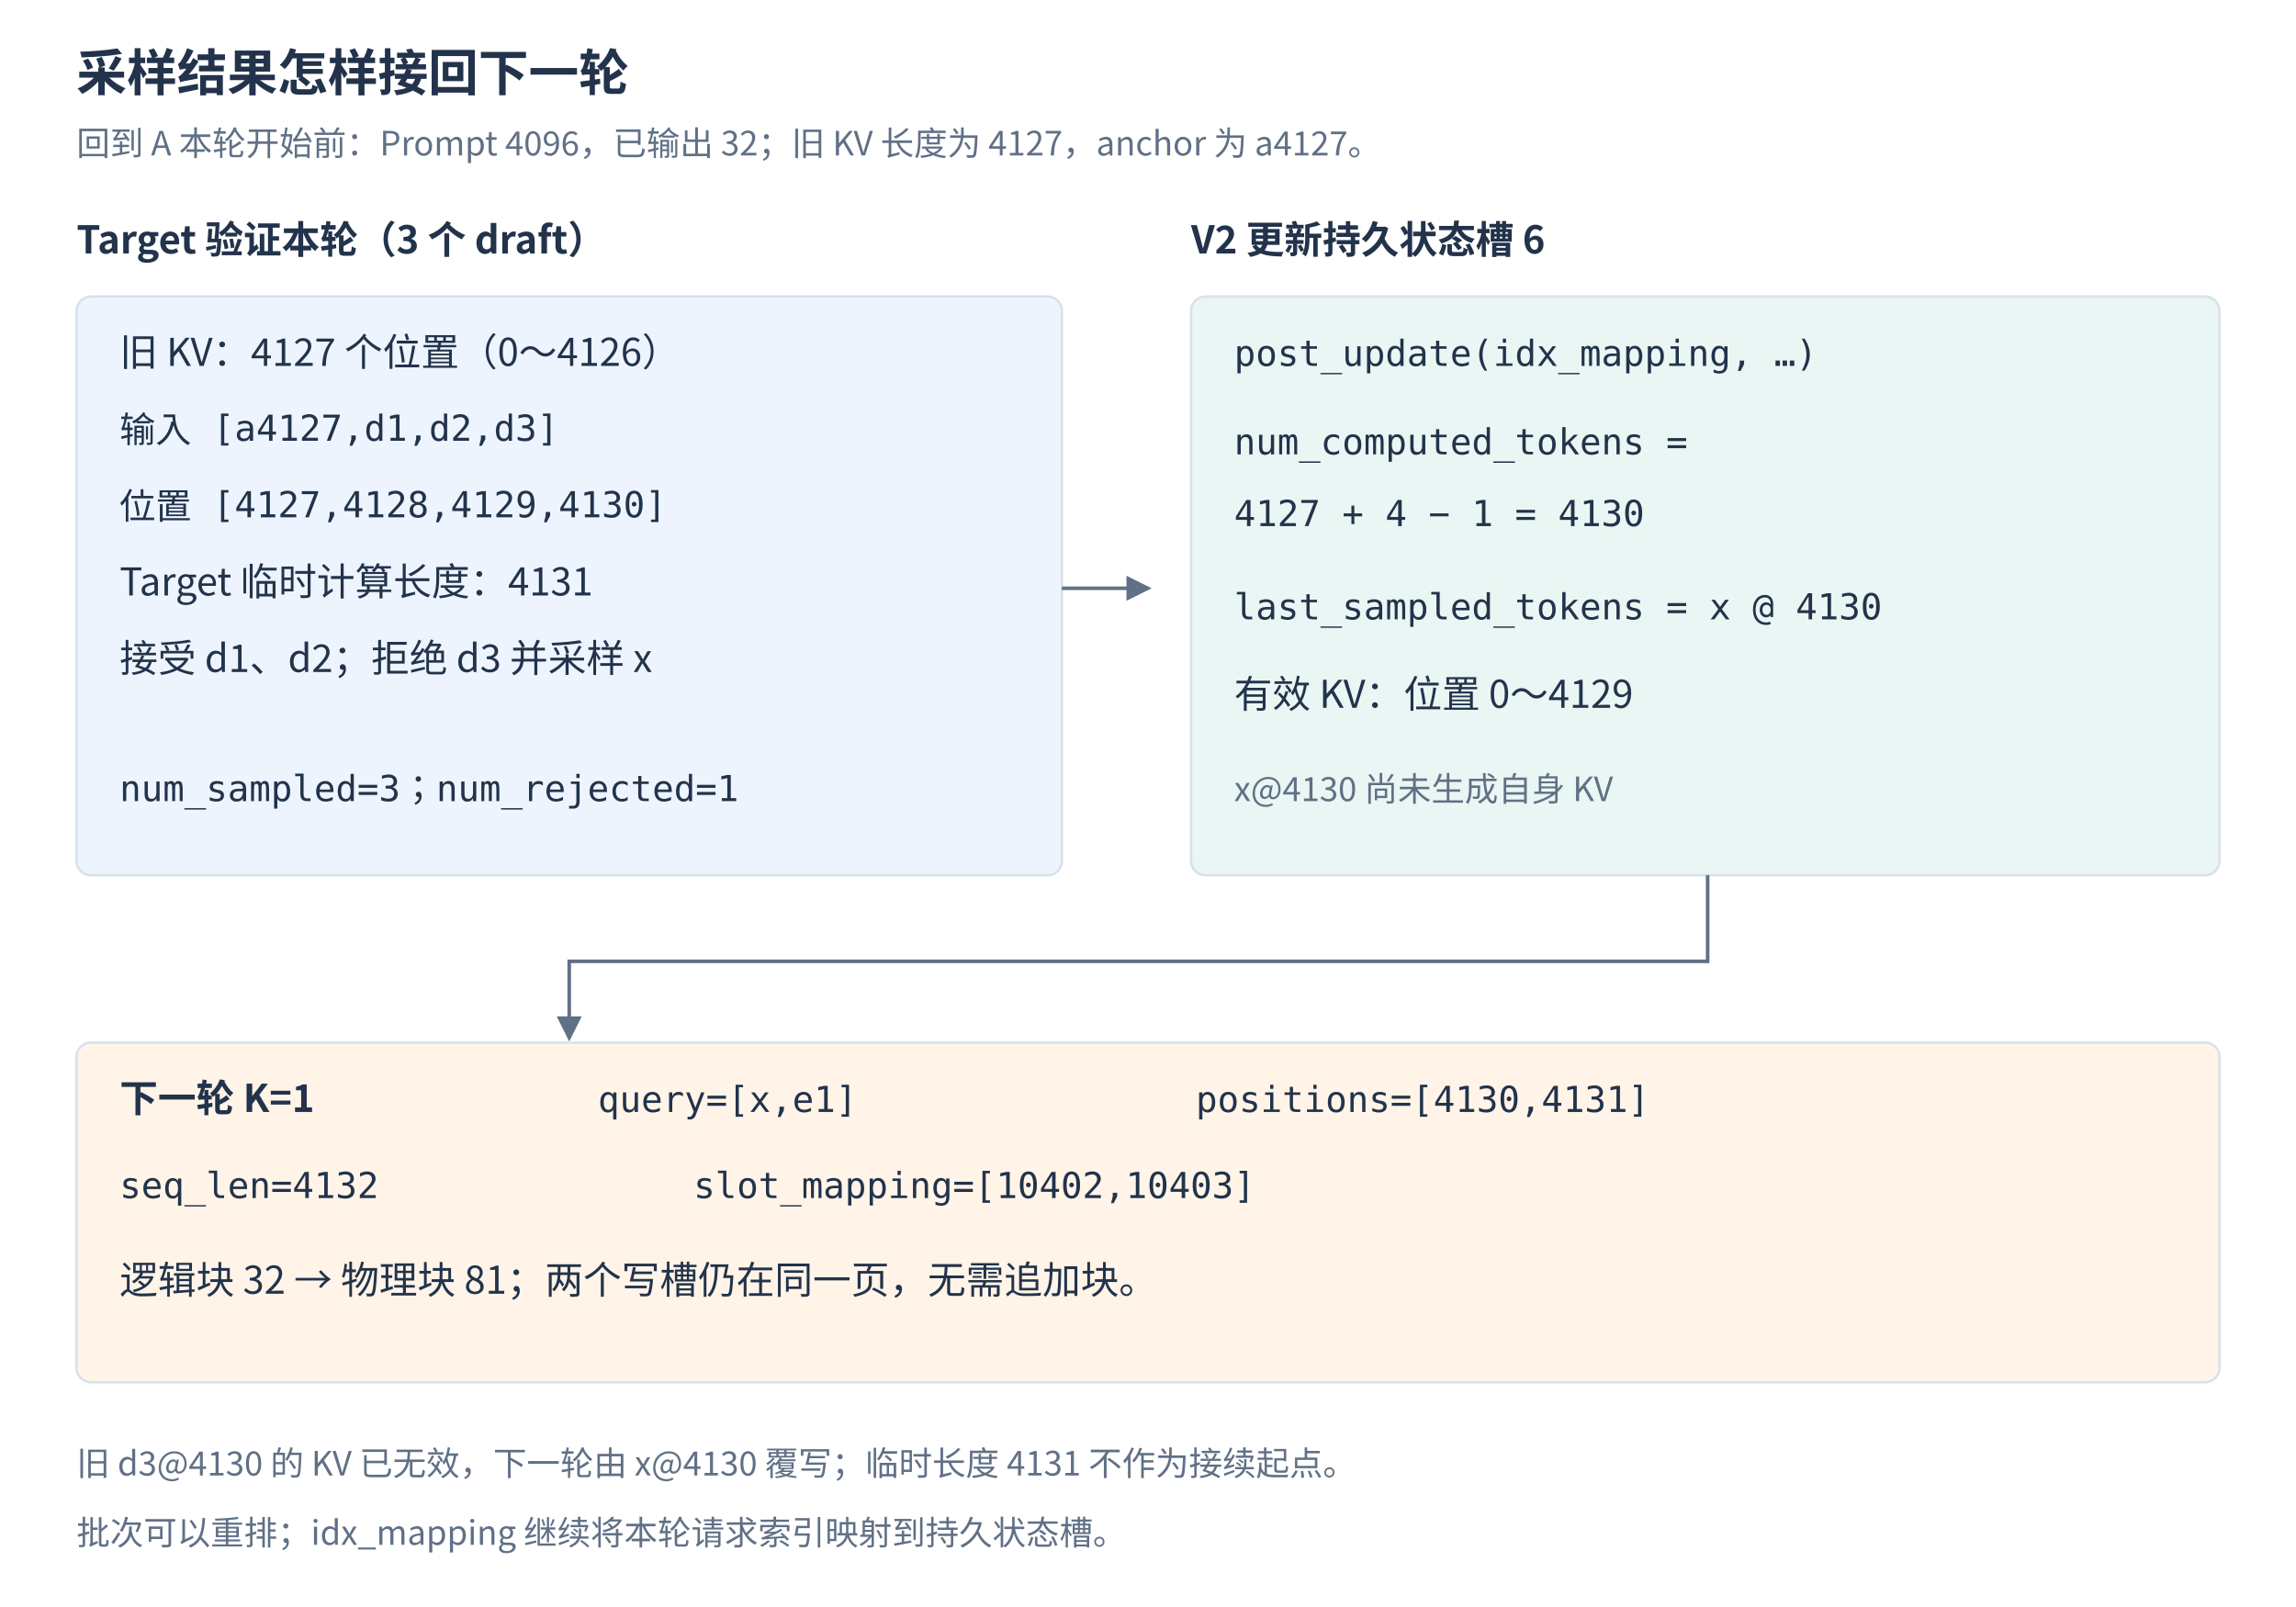
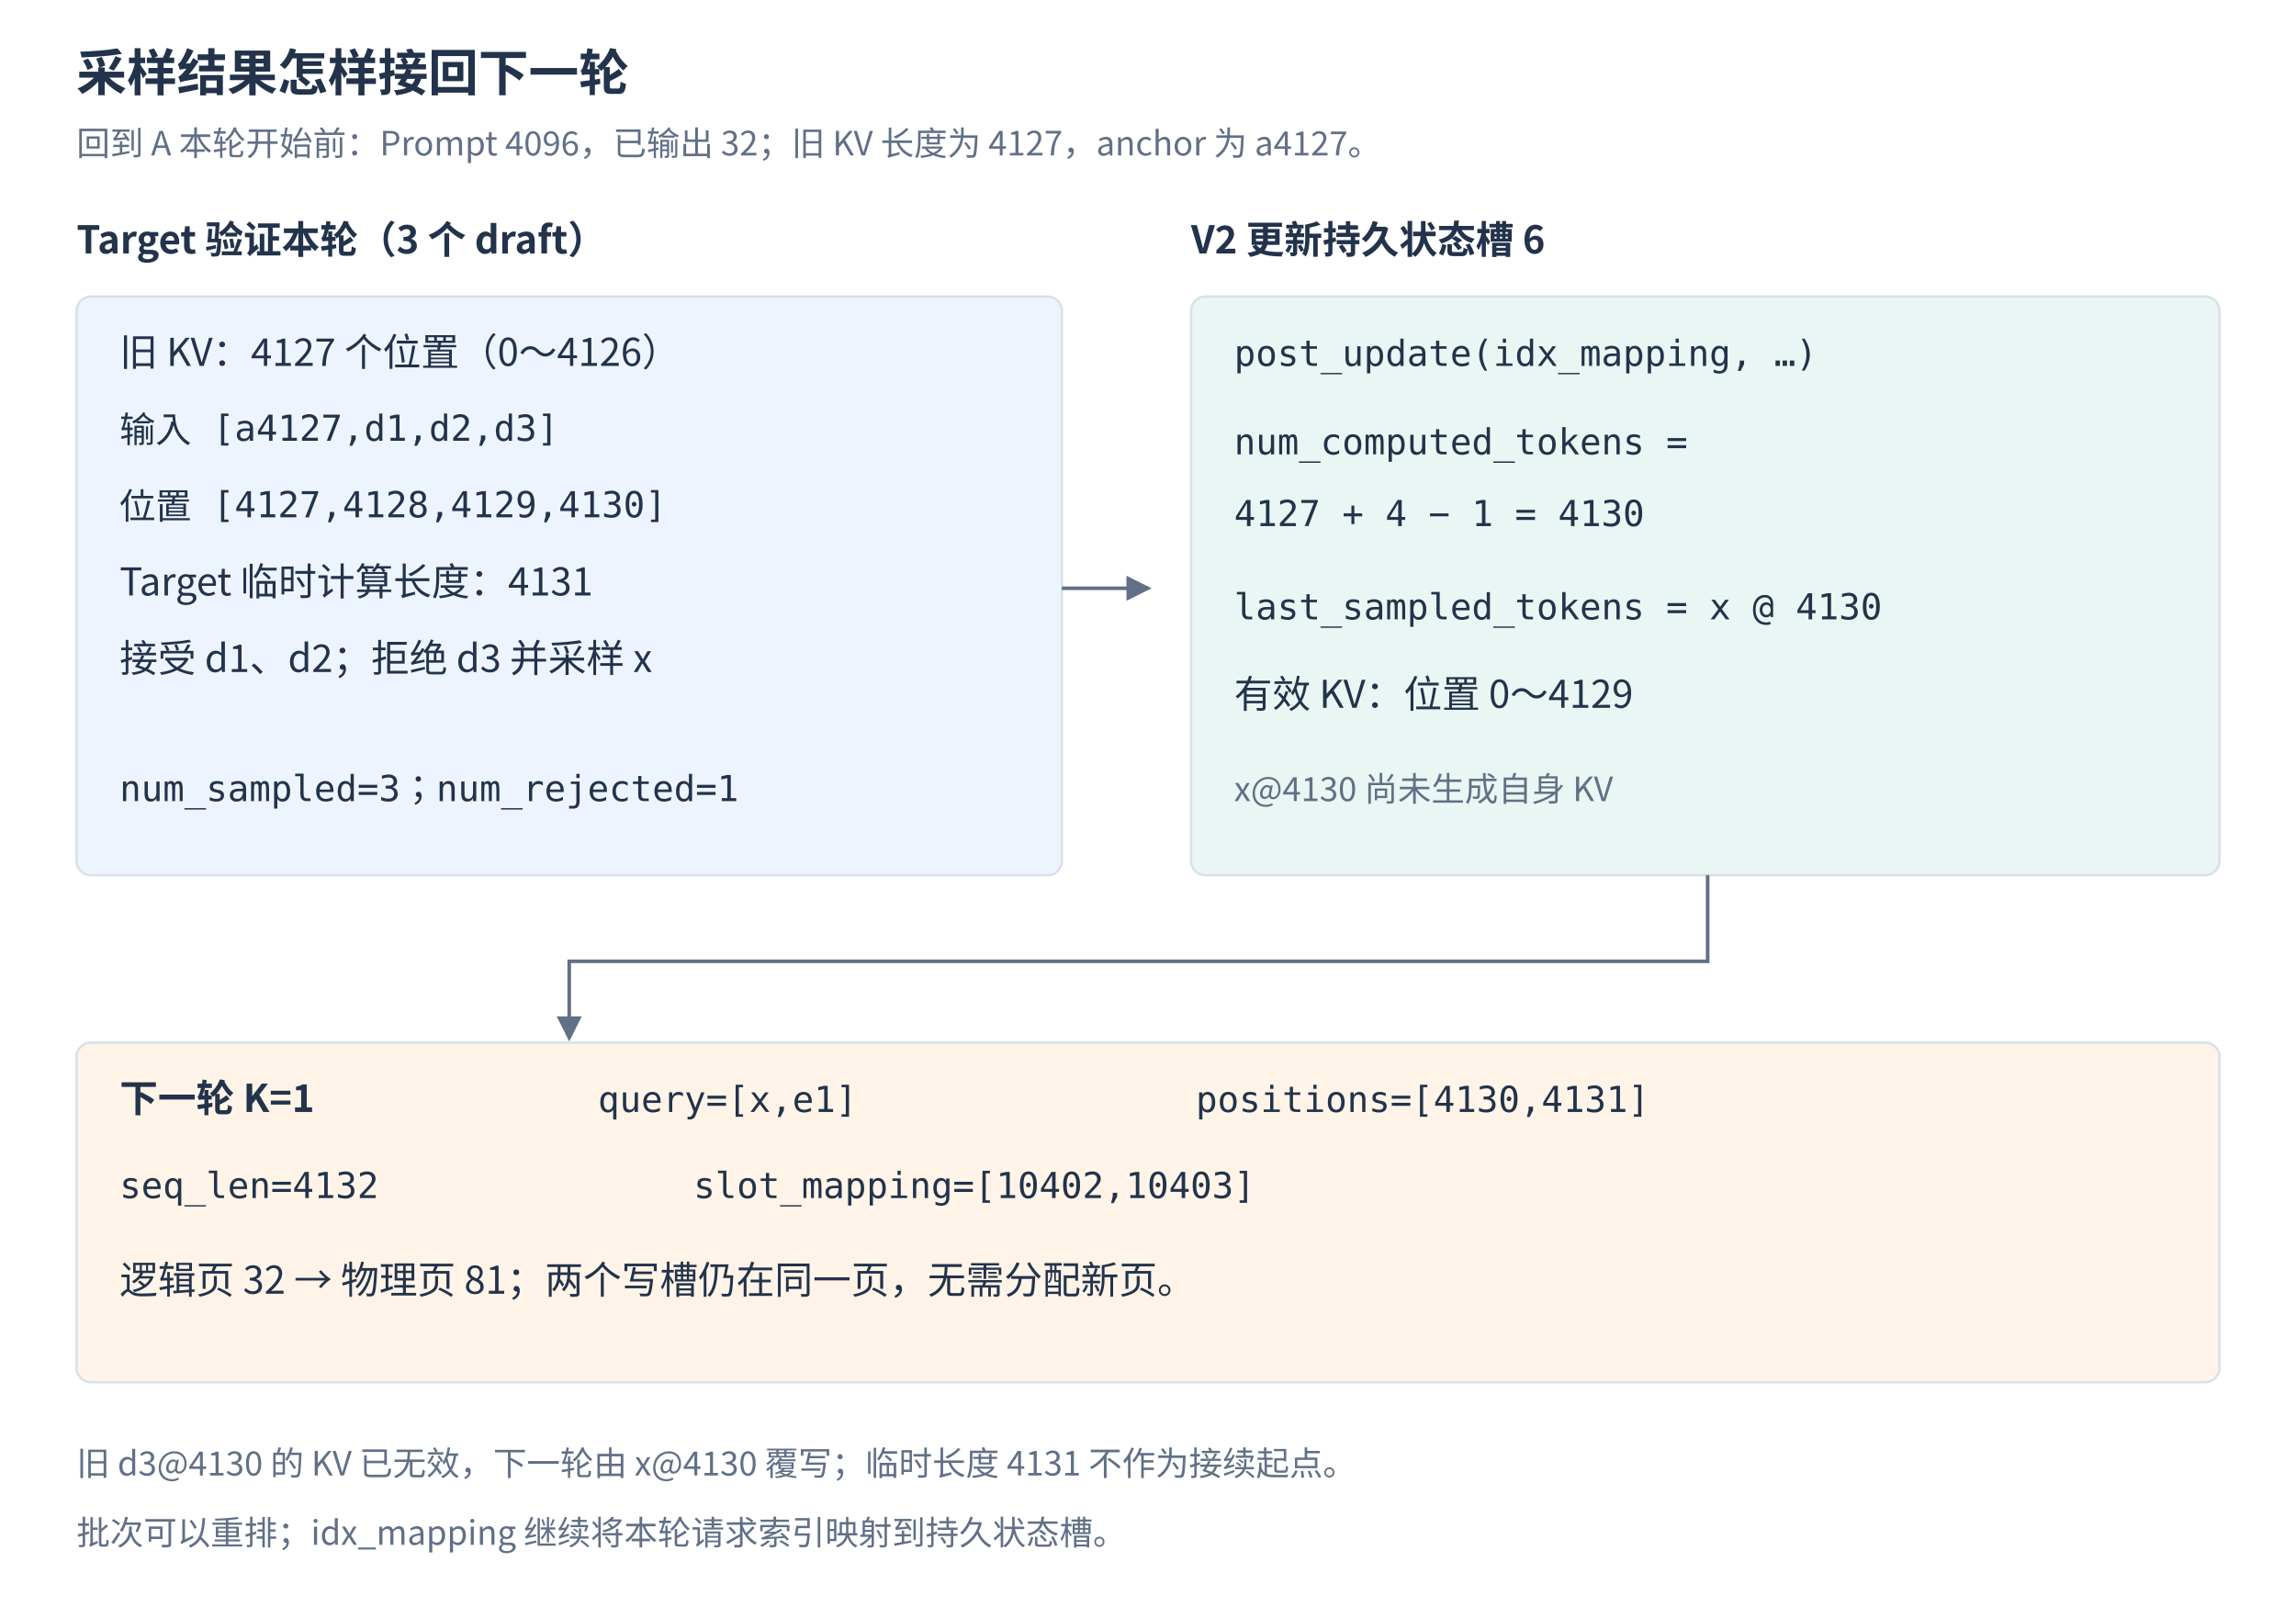
<svg xmlns="http://www.w3.org/2000/svg" width="960" height="672" viewBox="0 0 960 672" role="img" aria-labelledby="title desc">
  <defs>
    <marker id="arrow" markerWidth="7" markerHeight="7" refX="6" refY="3.5" orient="auto">
      <path d="M0 0 L7 3.5 L0 7" fill="#607086" />
    </marker>
    <style>text{font-family:"PingFang SC","Microsoft YaHei","Noto Sans CJK SC",sans-serif;fill:#22334b}.title{font-size:21px;font-weight:600}.head{font-size:16px;font-weight:600}.body{font-size:16px}.small{font-size:14px;fill:#607086}.mono{font-family:ui-monospace,"SFMono-Regular",Consolas,"PingFang SC",monospace;font-size:15px}</style>
  </defs>
  <rect width="960" height="672" fill="#fff" />
  <text x="32" y="38" class="title">采样结果怎样接回下一轮</text>
  <text x="32" y="65" class="small">回到 A 本轮开始前：Prompt 4096，已输出 32；旧 KV 长度为 4127，anchor 为 a4127。</text>
  <text x="32" y="106" class="head">Target 验证本轮（3 个 draft）</text>
  <text x="498" y="106" class="head">V2 更新持久状态槽 6</text>
  <rect x="32" y="124" width="412" height="242" rx="6" fill="#edf4fe" stroke="#d8e1eb" />
  <text x="50" y="153" class="body">旧 KV：4127 个位置（0～4126）</text>
  <text x="50" y="185" class="mono">输入 [a4127,d1,d2,d3]</text>
  <text x="50" y="217" class="mono">位置 [4127,4128,4129,4130]</text>
  <text x="50" y="249" class="body">Target 临时计算长度：4131</text>
  <text x="50" y="281" class="body">接受 d1、d2；拒绝 d3 并采样 x</text>
  <text x="50" y="335" class="mono">num_sampled=3；num_rejected=1</text>
  <path d="M444 246 H480" fill="none" stroke="#607086" stroke-width="1.5" marker-end="url(#arrow)" />
  <rect x="498" y="124" width="430" height="242" rx="6" fill="#eaf6f3" stroke="#d8e1eb" />
  <text x="516" y="153" class="mono">post_update(idx_mapping, …)</text>
  <text x="516" y="190" class="mono">num_computed_tokens =</text>
  <text x="516" y="220" class="mono">4127 + 4 − 1 = 4130</text>
  <text x="516" y="259" class="mono">last_sampled_tokens = x @ 4130</text>
  <text x="516" y="296" class="body">有效 KV：位置 0～4129</text>
  <text x="516" y="335" class="small">x@4130 尚未生成自身 KV</text>
  <path d="M714 366 V402 H238 V434" fill="none" stroke="#607086" stroke-width="1.5" marker-end="url(#arrow)" />
  <rect x="32" y="436" width="896" height="142" rx="6" fill="#fff4e7" stroke="#d8e1eb" />
  <text x="50" y="465" class="head">下一轮 K=1</text>
  <text x="250" y="465" class="mono">query=[x,e1]</text>
  <text x="500" y="465" class="mono">positions=[4130,4131]</text>
  <text x="50" y="501" class="mono">seq_len=4132</text>
  <text x="290" y="501" class="mono">slot_mapping=[10402,10403]</text>
-   <text x="50" y="541" class="body">逻辑块 32 → 物理块 81；两个写槽仍在同一页，无需追加块。</text>
+   <text x="50" y="541" class="body">逻辑页 32 → 物理页 81；两个写槽仍在同一页，无需分配新页。</text>
  <text x="32" y="617" class="small">旧 d3@4130 的 KV 已无效，下一轮由 x@4130 覆写；临时长度 4131 不作为接续起点。</text>
  <text x="32" y="646" class="small">批次可以重排；idx_mapping 继续将本轮请求索引映射到持久状态槽。</text>
</svg>
